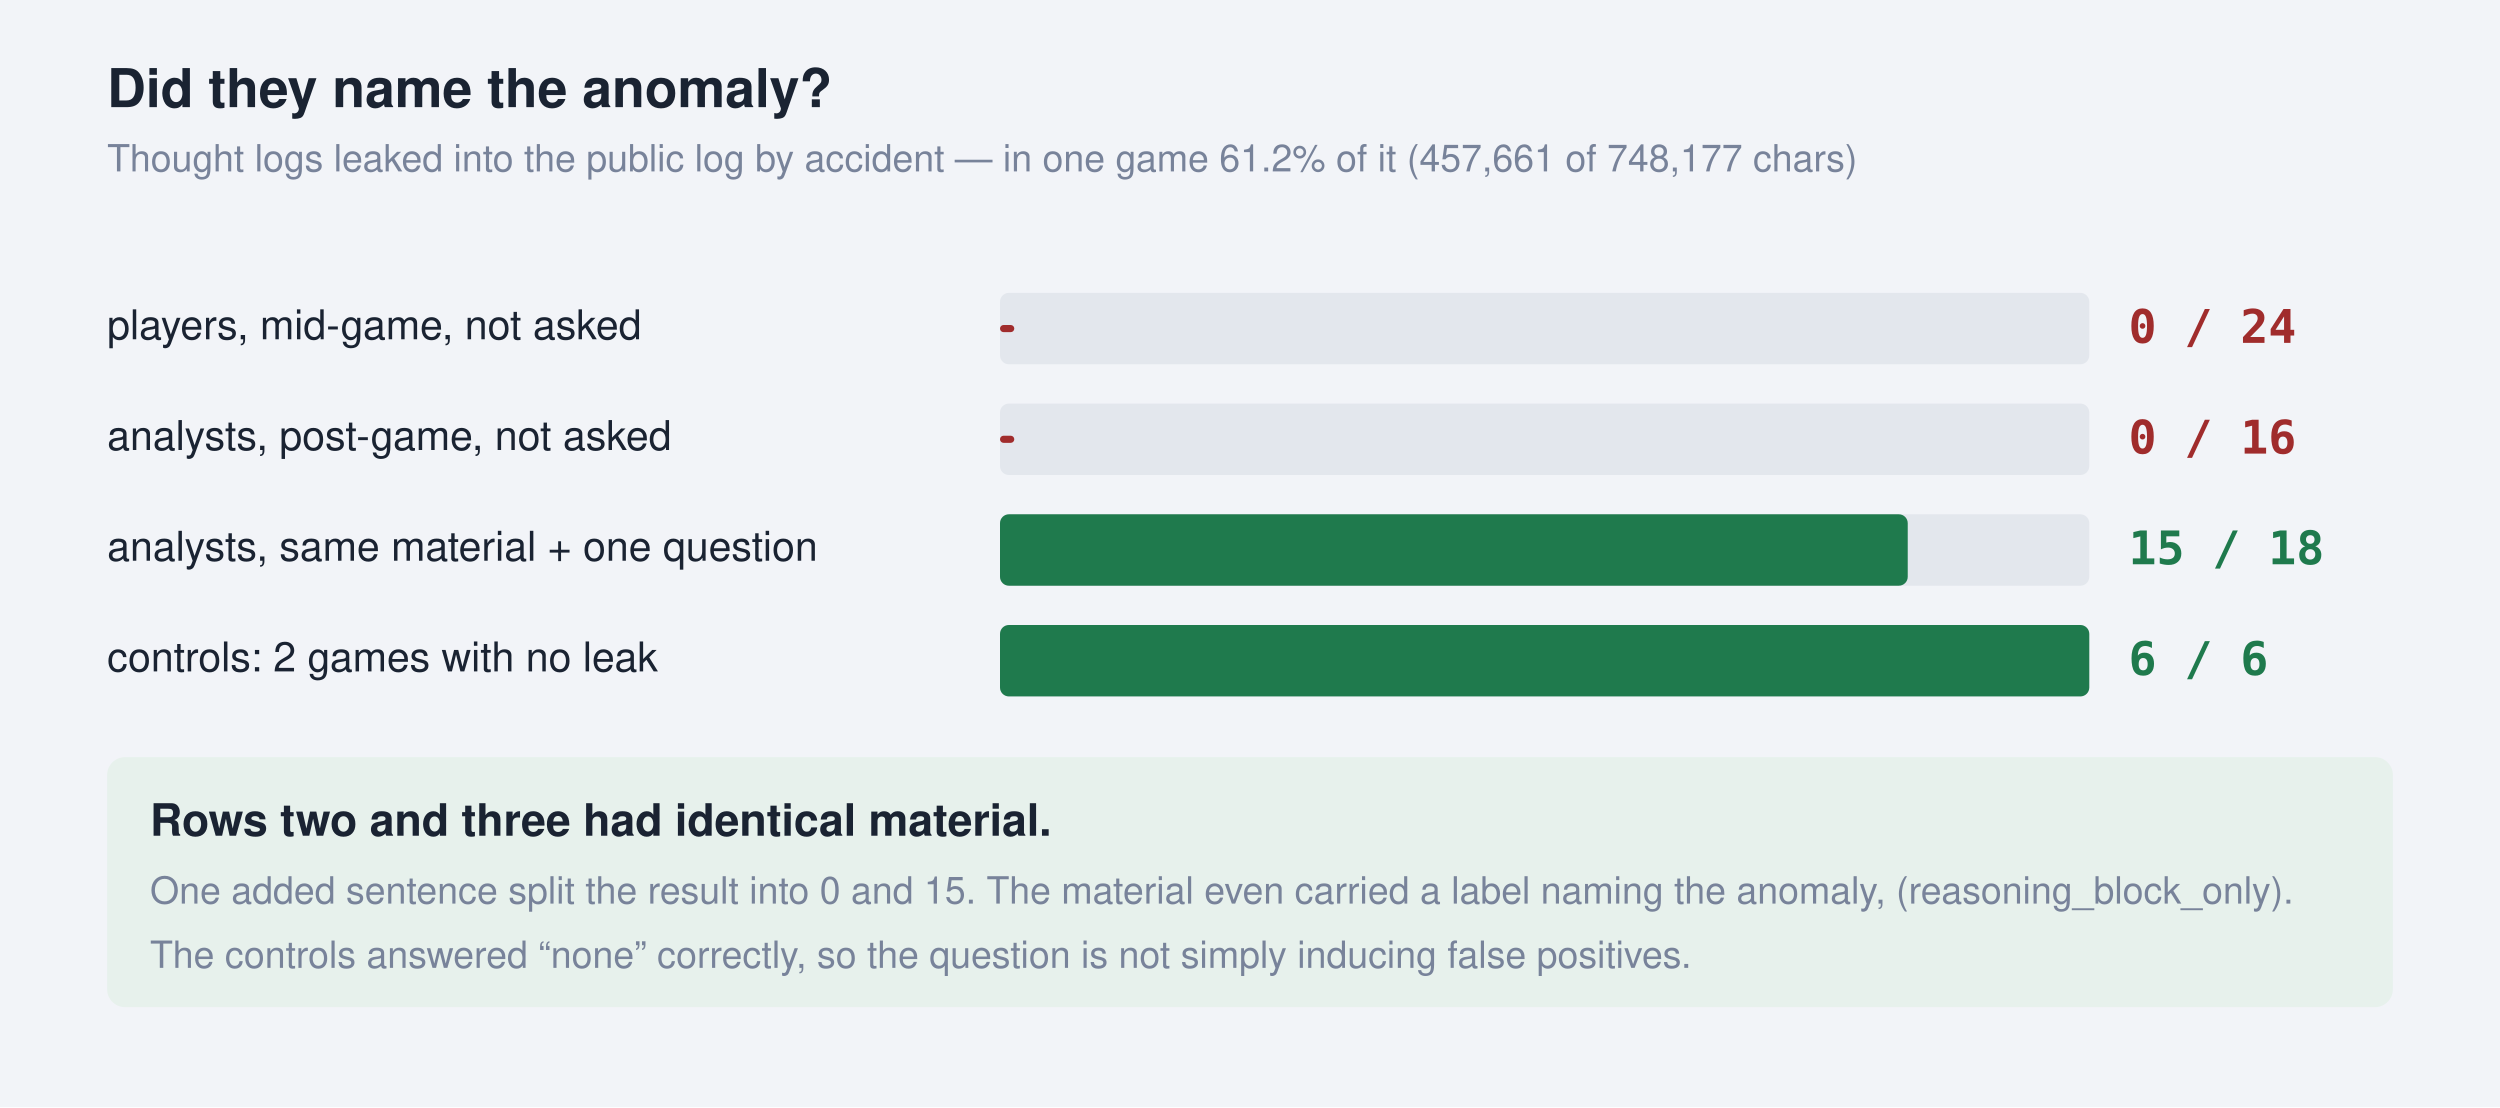
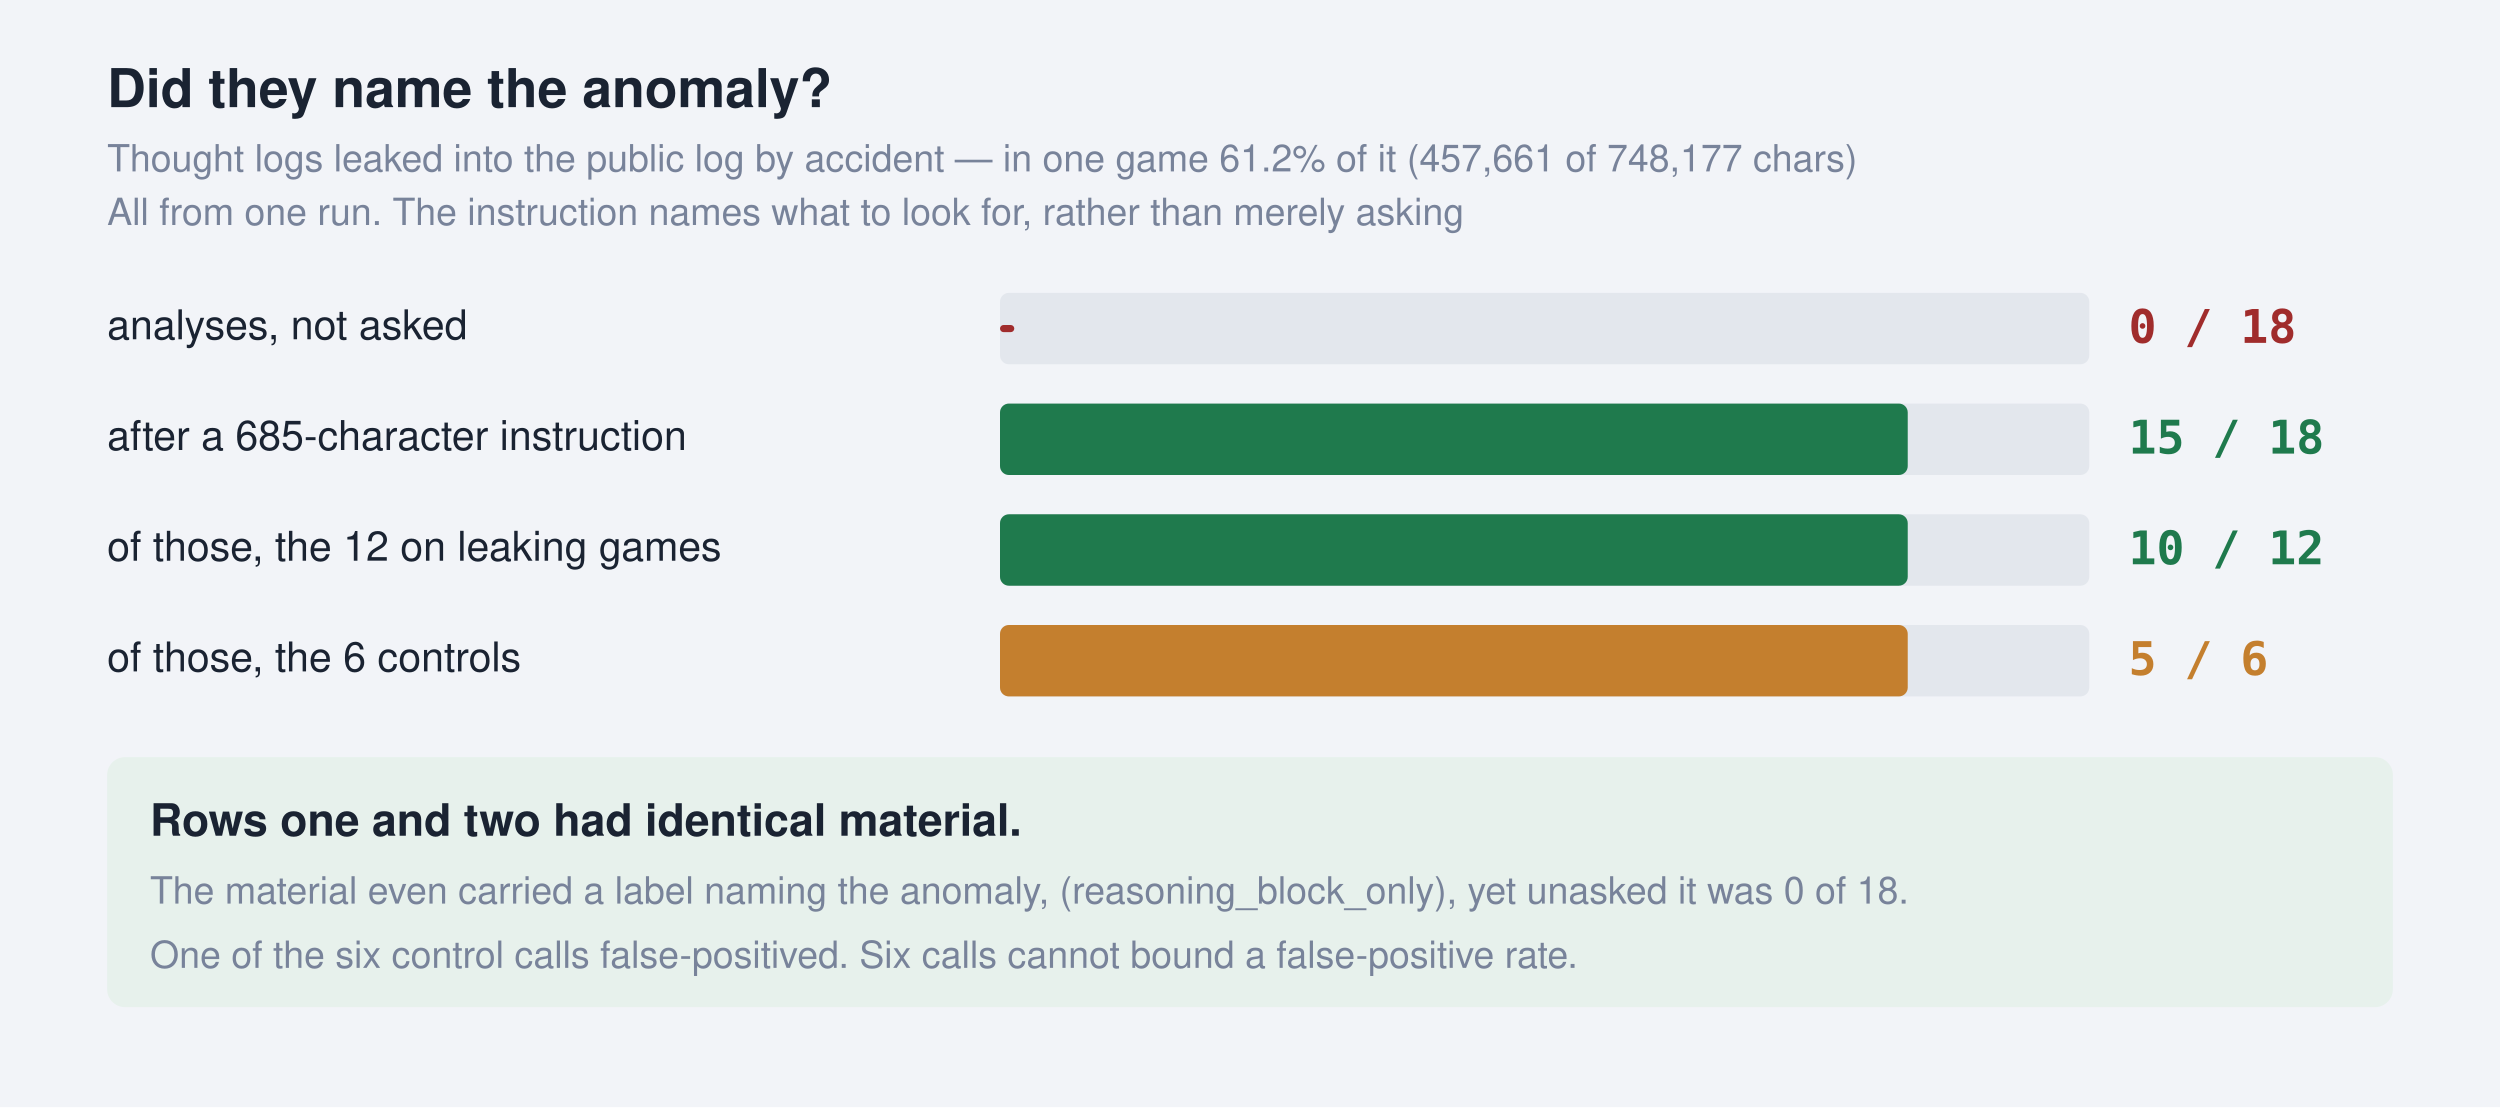
<svg xmlns="http://www.w3.org/2000/svg" width="1400" height="620" viewBox="0 0 1400 620" font-family="Helvetica Neue,Helvetica,Arial,sans-serif">
  <rect width="1400" height="620" fill="#f2f4f8" />
  <text x="60" y="60" font-size="30" fill="#1a2332" font-weight="700" text-anchor="start">Did they name the anomaly?</text>
  <text x="60" y="96" font-size="21" fill="#78839a" font-weight="400" text-anchor="start">Thought logs leaked into the public log by accident — in one game 61.2% of it (457,661 of 748,177 chars)</text>
-   <text x="60" y="190" font-size="23" fill="#1a2332" font-weight="400" text-anchor="start">players, mid-game, not asked</text>
+   <text x="60" y="126" font-size="21" fill="#78839a" font-weight="400" text-anchor="start">All from one run. The instruction names what to look for, rather than merely asking</text>
+   <text x="60" y="190" font-size="23" fill="#1a2332" font-weight="400" text-anchor="start">analyses, not asked</text>
  <rect x="560" y="164" width="610" height="40" rx="5" fill="#e3e7ed" />
  <rect x="560" y="182" width="8" height="4" rx="2" fill="#a02c2c" />
-   <text x="1192" y="192" font-size="26" fill="#a02c2c" font-weight="700" text-anchor="start" font-family="ui-monospace,SFMono-Regular,Menlo,monospace">0 / 24</text>
-   <text x="60" y="252" font-size="23" fill="#1a2332" font-weight="400" text-anchor="start">analysts, post-game, not asked</text>
+   <text x="1192" y="192" font-size="26" fill="#a02c2c" font-weight="700" text-anchor="start" font-family="ui-monospace,SFMono-Regular,Menlo,monospace">0 / 18</text>
+   <text x="60" y="252" font-size="23" fill="#1a2332" font-weight="400" text-anchor="start">after a 685-character instruction</text>
  <rect x="560" y="226" width="610" height="40" rx="5" fill="#e3e7ed" />
-   <rect x="560" y="244" width="8" height="4" rx="2" fill="#a02c2c" />
-   <text x="1192" y="254" font-size="26" fill="#a02c2c" font-weight="700" text-anchor="start" font-family="ui-monospace,SFMono-Regular,Menlo,monospace">0 / 16</text>
-   <text x="60" y="314" font-size="23" fill="#1a2332" font-weight="400" text-anchor="start">analysts, same material + one question</text>
+   <rect x="560" y="226" width="508.333" height="40" rx="5" fill="#1f7a4d" />
+   <text x="1192" y="254" font-size="26" fill="#1f7a4d" font-weight="700" text-anchor="start" font-family="ui-monospace,SFMono-Regular,Menlo,monospace">15 / 18</text>
+   <text x="60" y="314" font-size="23" fill="#1a2332" font-weight="400" text-anchor="start"> of those, the 12 on leaking games</text>
  <rect x="560" y="288" width="610" height="40" rx="5" fill="#e3e7ed" />
  <rect x="560" y="288" width="508.333" height="40" rx="5" fill="#1f7a4d" />
-   <text x="1192" y="316" font-size="26" fill="#1f7a4d" font-weight="700" text-anchor="start" font-family="ui-monospace,SFMono-Regular,Menlo,monospace">15 / 18</text>
-   <text x="60" y="376" font-size="23" fill="#1a2332" font-weight="400" text-anchor="start">controls: 2 games with no leak</text>
+   <text x="1192" y="316" font-size="26" fill="#1f7a4d" font-weight="700" text-anchor="start" font-family="ui-monospace,SFMono-Regular,Menlo,monospace">10 / 12</text>
+   <text x="60" y="376" font-size="23" fill="#1a2332" font-weight="400" text-anchor="start"> of those, the 6 controls</text>
  <rect x="560" y="350" width="610" height="40" rx="5" fill="#e3e7ed" />
-   <rect x="560" y="350" width="610.0" height="40" rx="5" fill="#1f7a4d" />
-   <text x="1192" y="378" font-size="26" fill="#1f7a4d" font-weight="700" text-anchor="start" font-family="ui-monospace,SFMono-Regular,Menlo,monospace">6 / 6</text>
+   <rect x="560" y="350" width="508.333" height="40" rx="5" fill="#c47f2e" />
+   <text x="1192" y="378" font-size="26" fill="#c47f2e" font-weight="700" text-anchor="start" font-family="ui-monospace,SFMono-Regular,Menlo,monospace">5 / 6</text>
  <rect x="60" y="424" width="1280" height="140" rx="10" fill="#e7f1ec" />
-   <text x="84" y="468" font-size="25" fill="#1a2332" font-weight="700" text-anchor="start">Rows two and three had identical material.</text>
-   <text x="84" y="506" font-size="21" fill="#78839a" font-weight="400" text-anchor="start">One added sentence split the result into 0 and 15. The material even carried a label naming the anomaly, (reasoning_block_only).</text>
-   <text x="84" y="542" font-size="21" fill="#78839a" font-weight="400" text-anchor="start">The controls answered “none” correctly, so the question is not simply inducing false positives.</text>
+   <text x="84" y="468" font-size="25" fill="#1a2332" font-weight="700" text-anchor="start">Rows one and two had identical material.</text>
+   <text x="84" y="506" font-size="21" fill="#78839a" font-weight="400" text-anchor="start">The material even carried a label naming the anomaly, (reasoning_block_only), yet unasked it was 0 of 18.</text>
+   <text x="84" y="542" font-size="21" fill="#78839a" font-weight="400" text-anchor="start">One of the six control calls false-positived. Six calls cannot bound a false-positive rate.</text>
</svg>
